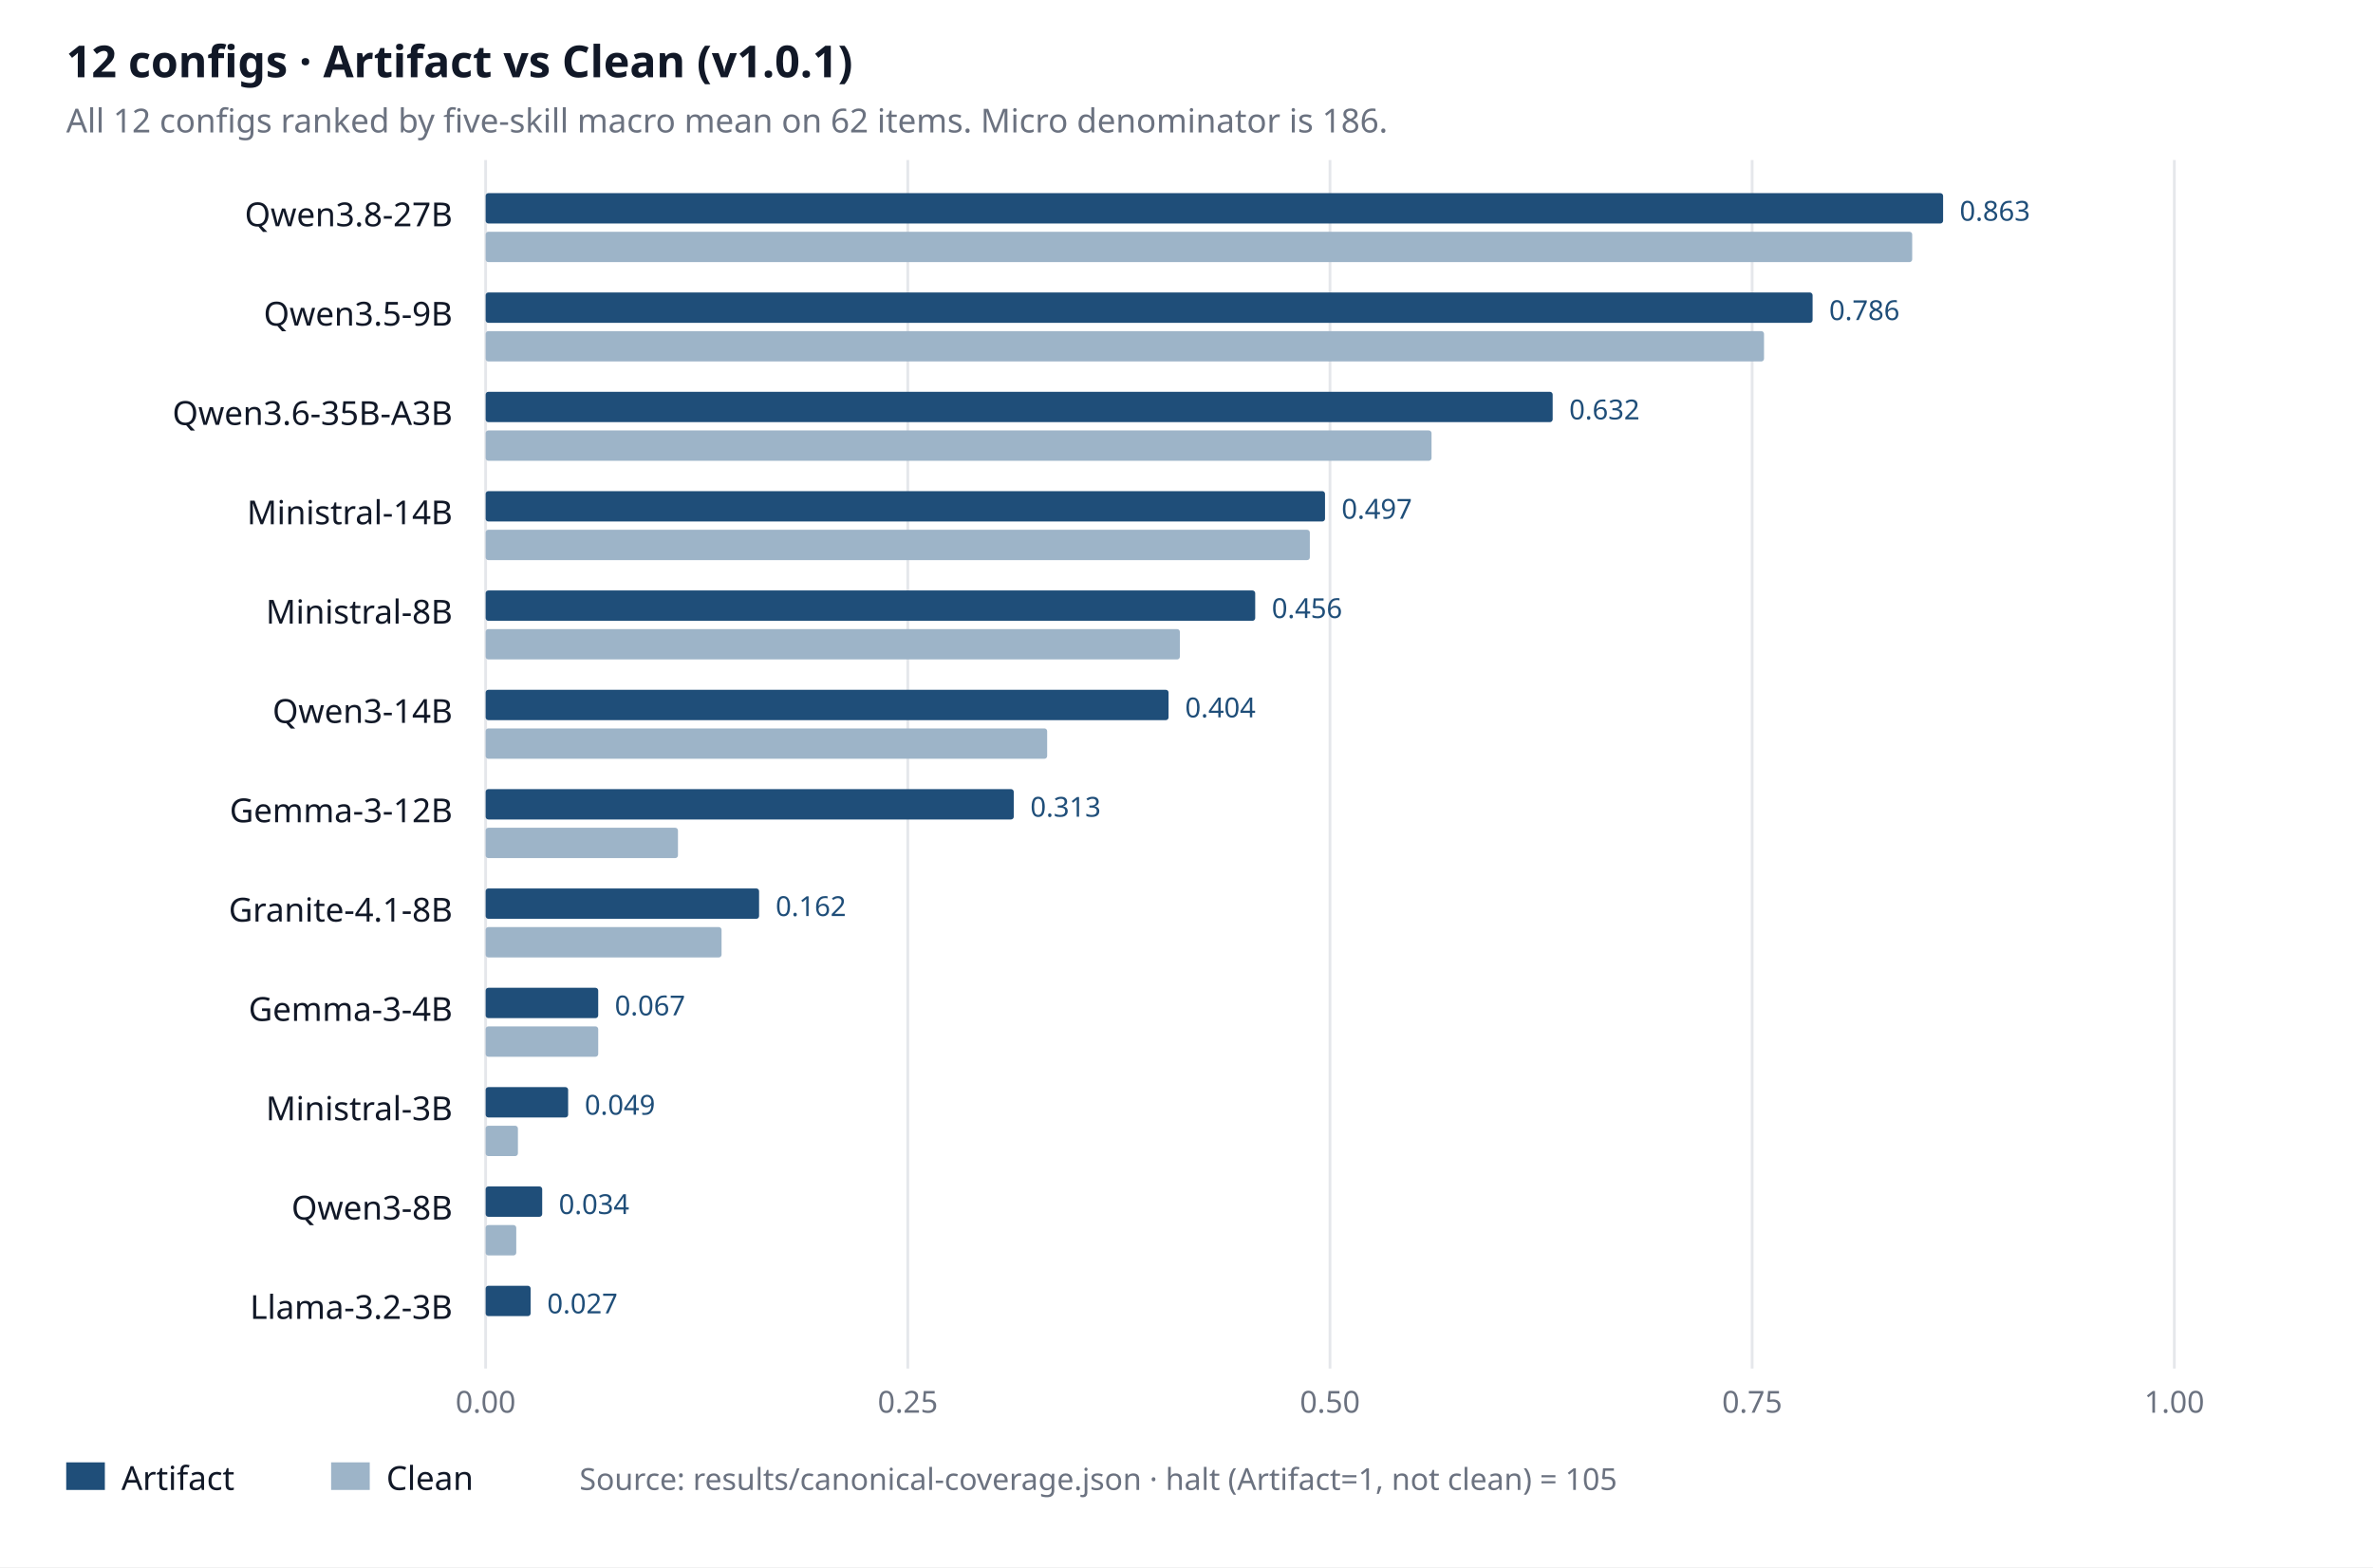
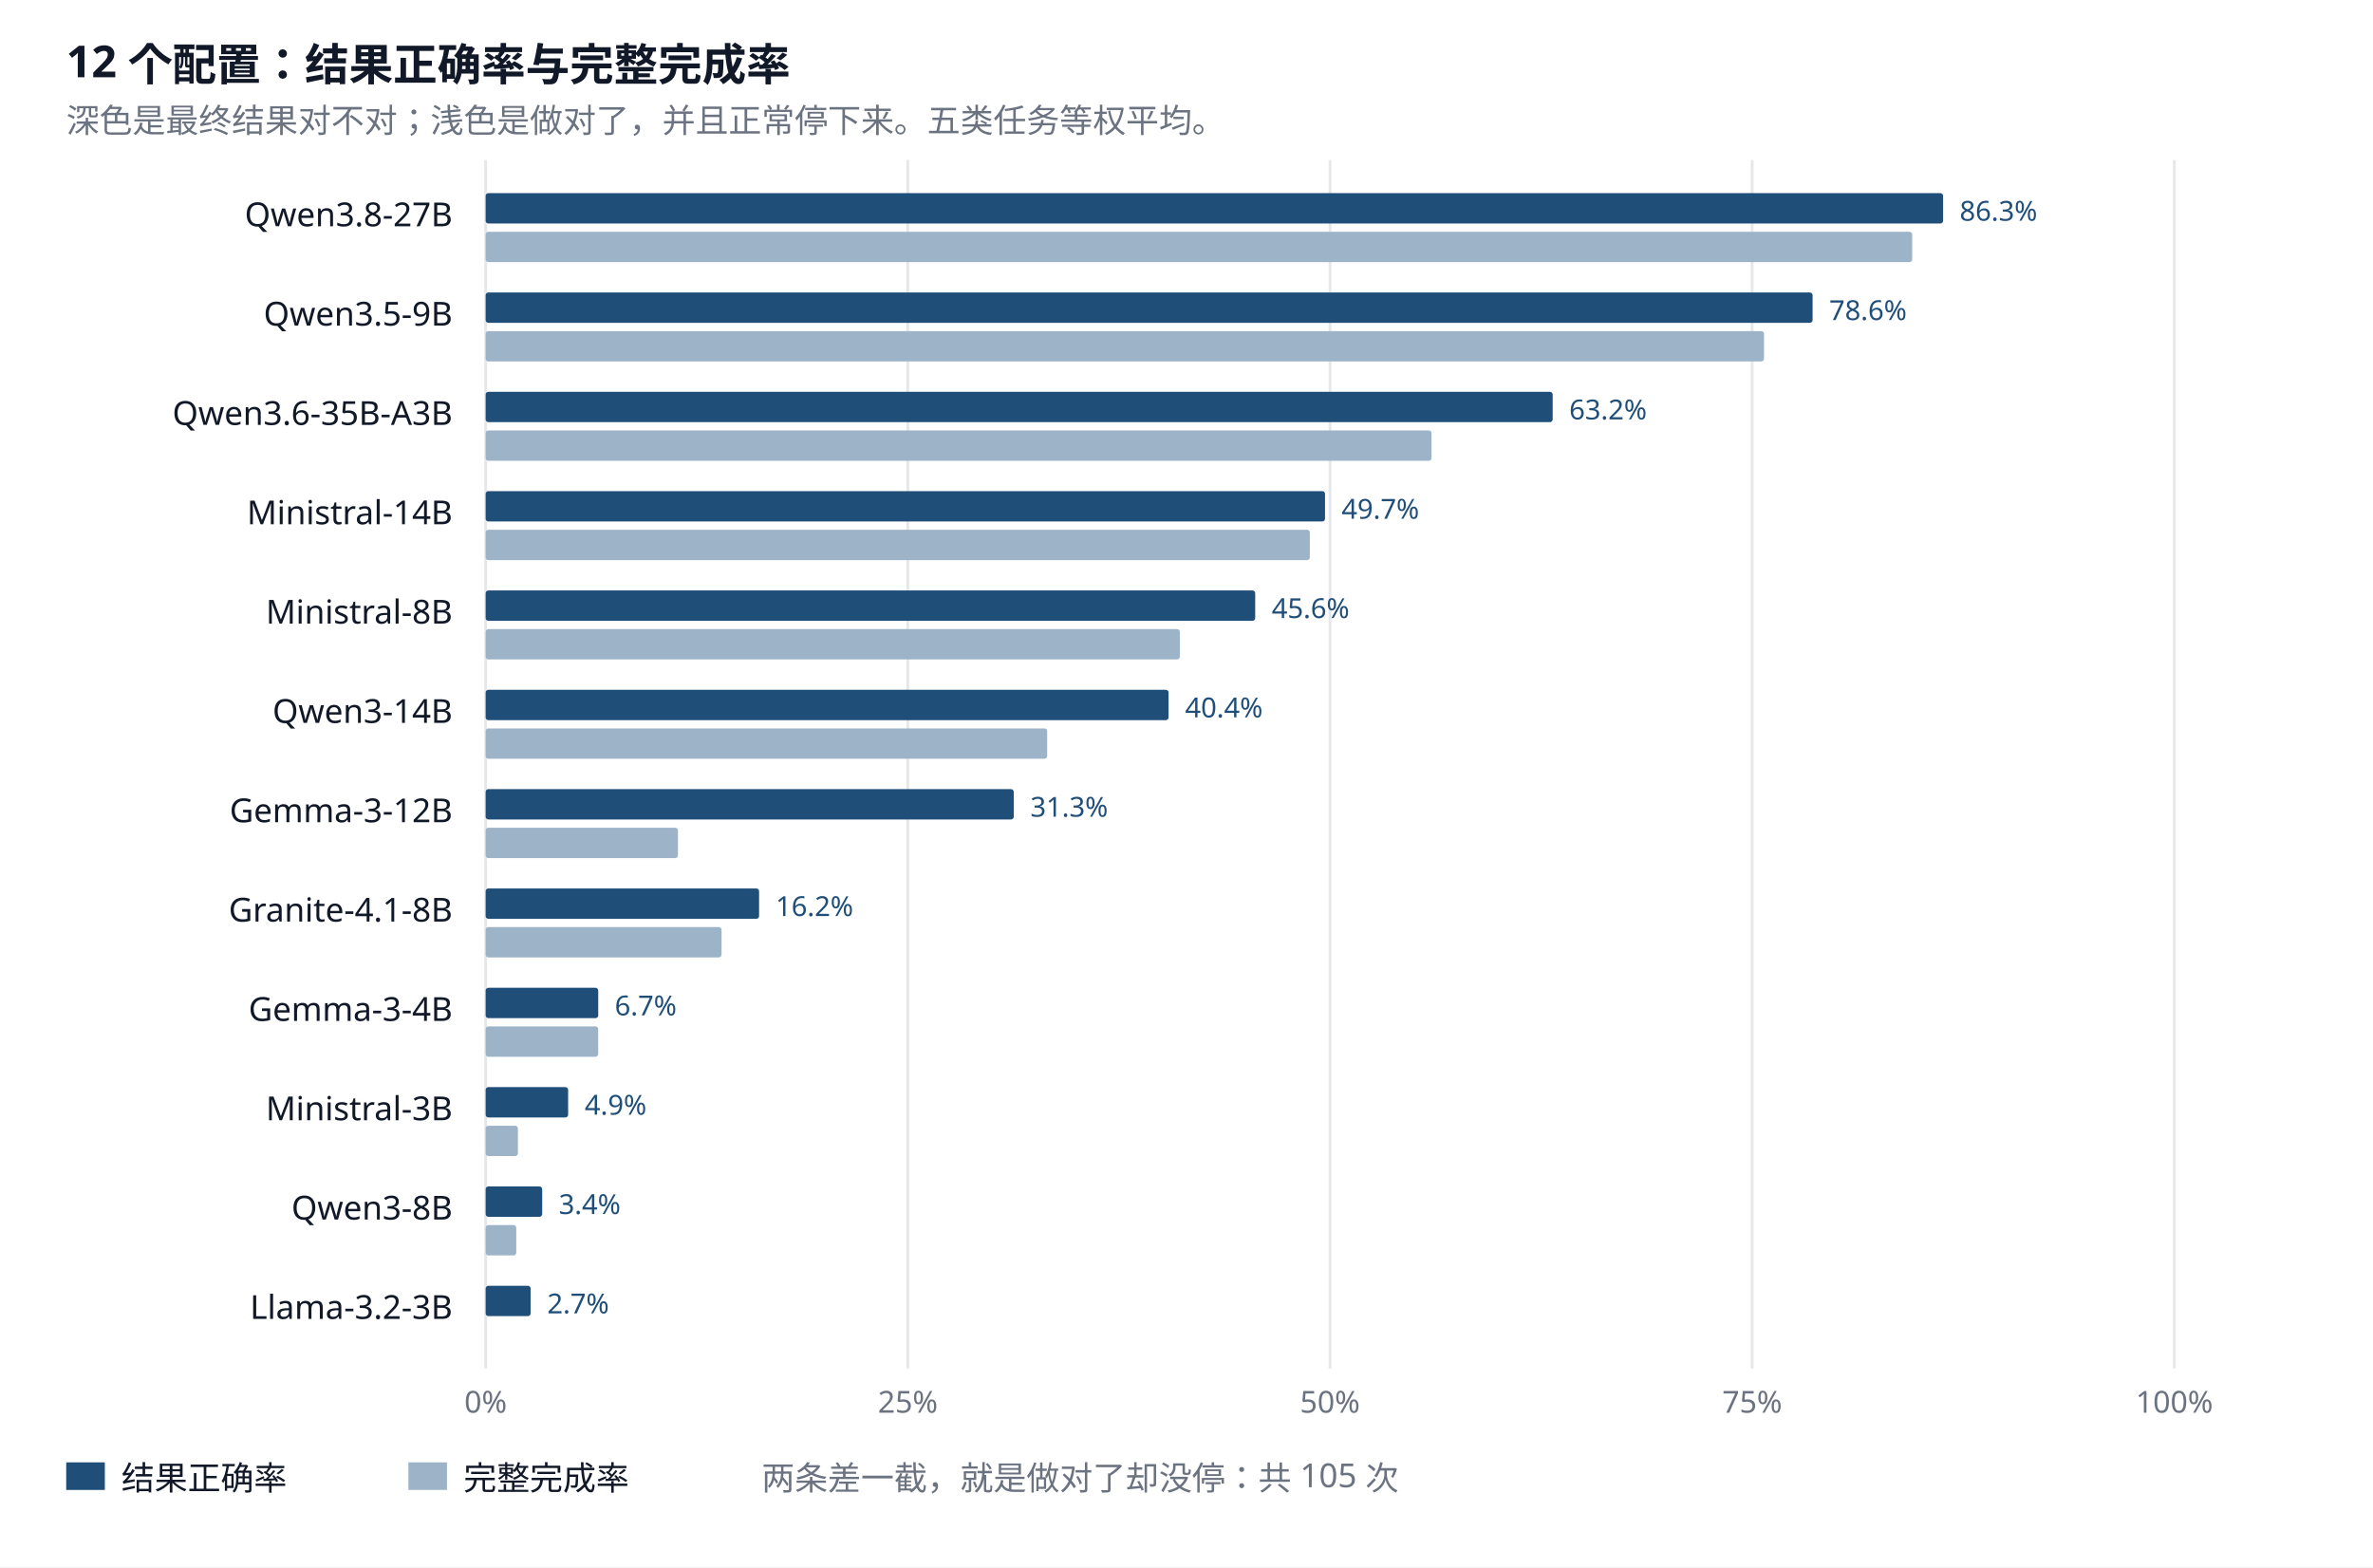
- <svg xmlns="http://www.w3.org/2000/svg" width="860" height="568" viewBox="0 0 860 568" role="img" aria-label="12 configs Artifact vs Clean macro mean, v1.0.1">
+ <svg xmlns="http://www.w3.org/2000/svg" width="860" height="568" viewBox="0 0 860 568" role="img" aria-label="12 个配置的结果正确率与完整完成率">
  <rect width="100%" height="100%" fill="#ffffff" />
-   <text x="24" y="28" font-family="ui-sans-serif, system-ui, sans-serif" font-size="16" font-weight="600" fill="#111827">12 configs · Artifact vs Clean (v1.0.1)</text>
-   <text x="24" y="48" font-family="ui-sans-serif, system-ui, sans-serif" font-size="12" fill="#6b7280">All 12 configs ranked by five-skill macro mean on 62 items. Micro denominator is 186.</text>
+   <text x="24" y="28" font-family="ui-sans-serif, system-ui, sans-serif" font-size="16" font-weight="600" fill="#111827">12 个配置：结果正确率与完整完成率</text>
+   <text x="24" y="48" font-family="ui-sans-serif, system-ui, sans-serif" font-size="12" fill="#6b7280">深色是最终结果对不对；浅色是做对了，并且正常停下来。五类任务等权平均。</text>
  <line x1="176.0" y1="58.0" x2="176.0" y2="496.0" stroke="#e5e7eb" stroke-width="1" />
-   <text x="176.0" y="512.0" text-anchor="middle" font-family="ui-sans-serif, system-ui, sans-serif" font-size="11" fill="#6b7280">0.00</text>
+   <text x="176.0" y="512.0" text-anchor="middle" font-family="ui-sans-serif, system-ui, sans-serif" font-size="11" fill="#6b7280">0%</text>
  <line x1="329.0" y1="58.0" x2="329.0" y2="496.0" stroke="#e5e7eb" stroke-width="1" />
-   <text x="329.0" y="512.0" text-anchor="middle" font-family="ui-sans-serif, system-ui, sans-serif" font-size="11" fill="#6b7280">0.25</text>
+   <text x="329.0" y="512.0" text-anchor="middle" font-family="ui-sans-serif, system-ui, sans-serif" font-size="11" fill="#6b7280">25%</text>
  <line x1="482.0" y1="58.0" x2="482.0" y2="496.0" stroke="#e5e7eb" stroke-width="1" />
-   <text x="482.0" y="512.0" text-anchor="middle" font-family="ui-sans-serif, system-ui, sans-serif" font-size="11" fill="#6b7280">0.50</text>
+   <text x="482.0" y="512.0" text-anchor="middle" font-family="ui-sans-serif, system-ui, sans-serif" font-size="11" fill="#6b7280">50%</text>
  <line x1="635.0" y1="58.0" x2="635.0" y2="496.0" stroke="#e5e7eb" stroke-width="1" />
-   <text x="635.0" y="512.0" text-anchor="middle" font-family="ui-sans-serif, system-ui, sans-serif" font-size="11" fill="#6b7280">0.75</text>
+   <text x="635.0" y="512.0" text-anchor="middle" font-family="ui-sans-serif, system-ui, sans-serif" font-size="11" fill="#6b7280">75%</text>
  <line x1="788.0" y1="58.0" x2="788.0" y2="496.0" stroke="#e5e7eb" stroke-width="1" />
-   <text x="788.0" y="512.0" text-anchor="middle" font-family="ui-sans-serif, system-ui, sans-serif" font-size="11" fill="#6b7280">1.00</text>
+   <text x="788.0" y="512.0" text-anchor="middle" font-family="ui-sans-serif, system-ui, sans-serif" font-size="11" fill="#6b7280">100%</text>
  <text x="164.0" y="82.0" text-anchor="end" font-family="ui-sans-serif, system-ui, sans-serif" font-size="12" fill="#111827">Qwen3.8-27B</text>
  <rect x="176.0" y="70.0" width="528.2" height="11" fill="#1f4e79" rx="1" />
  <rect x="176.0" y="84.0" width="517.0" height="11" fill="#9db4c8" rx="1" />
-   <text x="710.2" y="80.0" font-family="ui-sans-serif, system-ui, sans-serif" font-size="10" fill="#1f4e79">0.863</text>
+   <text x="710.2" y="80.0" font-family="ui-sans-serif, system-ui, sans-serif" font-size="10" fill="#1f4e79">86.3%</text>
  <text x="164.0" y="118.0" text-anchor="end" font-family="ui-sans-serif, system-ui, sans-serif" font-size="12" fill="#111827">Qwen3.5-9B</text>
  <rect x="176.0" y="106.0" width="480.9" height="11" fill="#1f4e79" rx="1" />
  <rect x="176.0" y="120.0" width="463.3" height="11" fill="#9db4c8" rx="1" />
-   <text x="662.9" y="116.0" font-family="ui-sans-serif, system-ui, sans-serif" font-size="10" fill="#1f4e79">0.786</text>
+   <text x="662.9" y="116.0" font-family="ui-sans-serif, system-ui, sans-serif" font-size="10" fill="#1f4e79">78.6%</text>
  <text x="164.0" y="154.0" text-anchor="end" font-family="ui-sans-serif, system-ui, sans-serif" font-size="12" fill="#111827">Qwen3.6-35B-A3B</text>
  <rect x="176.0" y="142.0" width="386.7" height="11" fill="#1f4e79" rx="1" />
  <rect x="176.0" y="156.0" width="342.8" height="11" fill="#9db4c8" rx="1" />
-   <text x="568.7" y="152.0" font-family="ui-sans-serif, system-ui, sans-serif" font-size="10" fill="#1f4e79">0.632</text>
+   <text x="568.7" y="152.0" font-family="ui-sans-serif, system-ui, sans-serif" font-size="10" fill="#1f4e79">63.2%</text>
  <text x="164.0" y="190.0" text-anchor="end" font-family="ui-sans-serif, system-ui, sans-serif" font-size="12" fill="#111827">Ministral-14B</text>
  <rect x="176.0" y="178.0" width="304.2" height="11" fill="#1f4e79" rx="1" />
  <rect x="176.0" y="192.0" width="298.7" height="11" fill="#9db4c8" rx="1" />
-   <text x="486.2" y="188.0" font-family="ui-sans-serif, system-ui, sans-serif" font-size="10" fill="#1f4e79">0.497</text>
+   <text x="486.2" y="188.0" font-family="ui-sans-serif, system-ui, sans-serif" font-size="10" fill="#1f4e79">49.7%</text>
  <text x="164.0" y="226.0" text-anchor="end" font-family="ui-sans-serif, system-ui, sans-serif" font-size="12" fill="#111827">Ministral-8B</text>
  <rect x="176.0" y="214.0" width="278.9" height="11" fill="#1f4e79" rx="1" />
  <rect x="176.0" y="228.0" width="251.6" height="11" fill="#9db4c8" rx="1" />
-   <text x="460.9" y="224.0" font-family="ui-sans-serif, system-ui, sans-serif" font-size="10" fill="#1f4e79">0.456</text>
+   <text x="460.9" y="224.0" font-family="ui-sans-serif, system-ui, sans-serif" font-size="10" fill="#1f4e79">45.6%</text>
  <text x="164.0" y="262.0" text-anchor="end" font-family="ui-sans-serif, system-ui, sans-serif" font-size="12" fill="#111827">Qwen3-14B</text>
  <rect x="176.0" y="250.0" width="247.5" height="11" fill="#1f4e79" rx="1" />
  <rect x="176.0" y="264.0" width="203.5" height="11" fill="#9db4c8" rx="1" />
-   <text x="429.5" y="260.0" font-family="ui-sans-serif, system-ui, sans-serif" font-size="10" fill="#1f4e79">0.404</text>
+   <text x="429.5" y="260.0" font-family="ui-sans-serif, system-ui, sans-serif" font-size="10" fill="#1f4e79">40.4%</text>
  <text x="164.0" y="298.0" text-anchor="end" font-family="ui-sans-serif, system-ui, sans-serif" font-size="12" fill="#111827">Gemma-3-12B</text>
  <rect x="176.0" y="286.0" width="191.4" height="11" fill="#1f4e79" rx="1" />
  <rect x="176.0" y="300.0" width="69.7" height="11" fill="#9db4c8" rx="1" />
-   <text x="373.4" y="296.0" font-family="ui-sans-serif, system-ui, sans-serif" font-size="10" fill="#1f4e79">0.313</text>
+   <text x="373.4" y="296.0" font-family="ui-sans-serif, system-ui, sans-serif" font-size="10" fill="#1f4e79">31.3%</text>
  <text x="164.0" y="334.0" text-anchor="end" font-family="ui-sans-serif, system-ui, sans-serif" font-size="12" fill="#111827">Granite-4.1-8B</text>
  <rect x="176.0" y="322.0" width="99.1" height="11" fill="#1f4e79" rx="1" />
  <rect x="176.0" y="336.0" width="85.5" height="11" fill="#9db4c8" rx="1" />
-   <text x="281.1" y="332.0" font-family="ui-sans-serif, system-ui, sans-serif" font-size="10" fill="#1f4e79">0.162</text>
+   <text x="281.1" y="332.0" font-family="ui-sans-serif, system-ui, sans-serif" font-size="10" fill="#1f4e79">16.2%</text>
  <text x="164.0" y="370.0" text-anchor="end" font-family="ui-sans-serif, system-ui, sans-serif" font-size="12" fill="#111827">Gemma-3-4B</text>
  <rect x="176.0" y="358.0" width="40.8" height="11" fill="#1f4e79" rx="1" />
  <rect x="176.0" y="372.0" width="40.8" height="11" fill="#9db4c8" rx="1" />
-   <text x="222.8" y="368.0" font-family="ui-sans-serif, system-ui, sans-serif" font-size="10" fill="#1f4e79">0.067</text>
+   <text x="222.8" y="368.0" font-family="ui-sans-serif, system-ui, sans-serif" font-size="10" fill="#1f4e79">6.7%</text>
  <text x="164.0" y="406.0" text-anchor="end" font-family="ui-sans-serif, system-ui, sans-serif" font-size="12" fill="#111827">Ministral-3B</text>
  <rect x="176.0" y="394.0" width="29.9" height="11" fill="#1f4e79" rx="1" />
  <rect x="176.0" y="408.0" width="11.7" height="11" fill="#9db4c8" rx="1" />
-   <text x="211.9" y="404.0" font-family="ui-sans-serif, system-ui, sans-serif" font-size="10" fill="#1f4e79">0.049</text>
+   <text x="211.9" y="404.0" font-family="ui-sans-serif, system-ui, sans-serif" font-size="10" fill="#1f4e79">4.9%</text>
  <text x="164.0" y="442.0" text-anchor="end" font-family="ui-sans-serif, system-ui, sans-serif" font-size="12" fill="#111827">Qwen3-8B</text>
  <rect x="176.0" y="430.0" width="20.5" height="11" fill="#1f4e79" rx="1" />
  <rect x="176.0" y="444.0" width="11.1" height="11" fill="#9db4c8" rx="1" />
-   <text x="202.5" y="440.0" font-family="ui-sans-serif, system-ui, sans-serif" font-size="10" fill="#1f4e79">0.034</text>
+   <text x="202.5" y="440.0" font-family="ui-sans-serif, system-ui, sans-serif" font-size="10" fill="#1f4e79">3.4%</text>
  <text x="164.0" y="478.0" text-anchor="end" font-family="ui-sans-serif, system-ui, sans-serif" font-size="12" fill="#111827">Llama-3.2-3B</text>
  <rect x="176.0" y="466.0" width="16.3" height="11" fill="#1f4e79" rx="1" />
  <rect x="176.0" y="480.0" width="0.0" height="11" fill="#9db4c8" rx="1" />
-   <text x="198.3" y="476.0" font-family="ui-sans-serif, system-ui, sans-serif" font-size="10" fill="#1f4e79">0.027</text>
+   <text x="198.3" y="476.0" font-family="ui-sans-serif, system-ui, sans-serif" font-size="10" fill="#1f4e79">2.7%</text>
  <rect x="24" y="530" width="14" height="10" fill="#1f4e79" />
-   <text x="44" y="540" font-family="ui-sans-serif, system-ui, sans-serif" font-size="12" fill="#111827">Artifact</text>
-   <rect x="120" y="530" width="14" height="10" fill="#9db4c8" />
-   <text x="140" y="540" font-family="ui-sans-serif, system-ui, sans-serif" font-size="12" fill="#111827">Clean</text>
-   <text x="210" y="540" font-family="ui-sans-serif, system-ui, sans-serif" font-size="11" fill="#6b7280">Source: results/canonical-coverage.json · halt (Artifact=1, not clean) = 105</text>
+   <text x="44" y="540" font-family="ui-sans-serif, system-ui, sans-serif" font-size="12" fill="#111827">结果正确率</text>
+   <rect x="148" y="530" width="14" height="10" fill="#9db4c8" />
+   <text x="168" y="540" font-family="ui-sans-serif, system-ui, sans-serif" font-size="12" fill="#111827">完整完成率</text>
+   <text x="276" y="540" font-family="ui-sans-serif, system-ui, sans-serif" font-size="12" fill="#6b7280">两条差一截，就是做对了却没停：共 105 次</text>
</svg>
